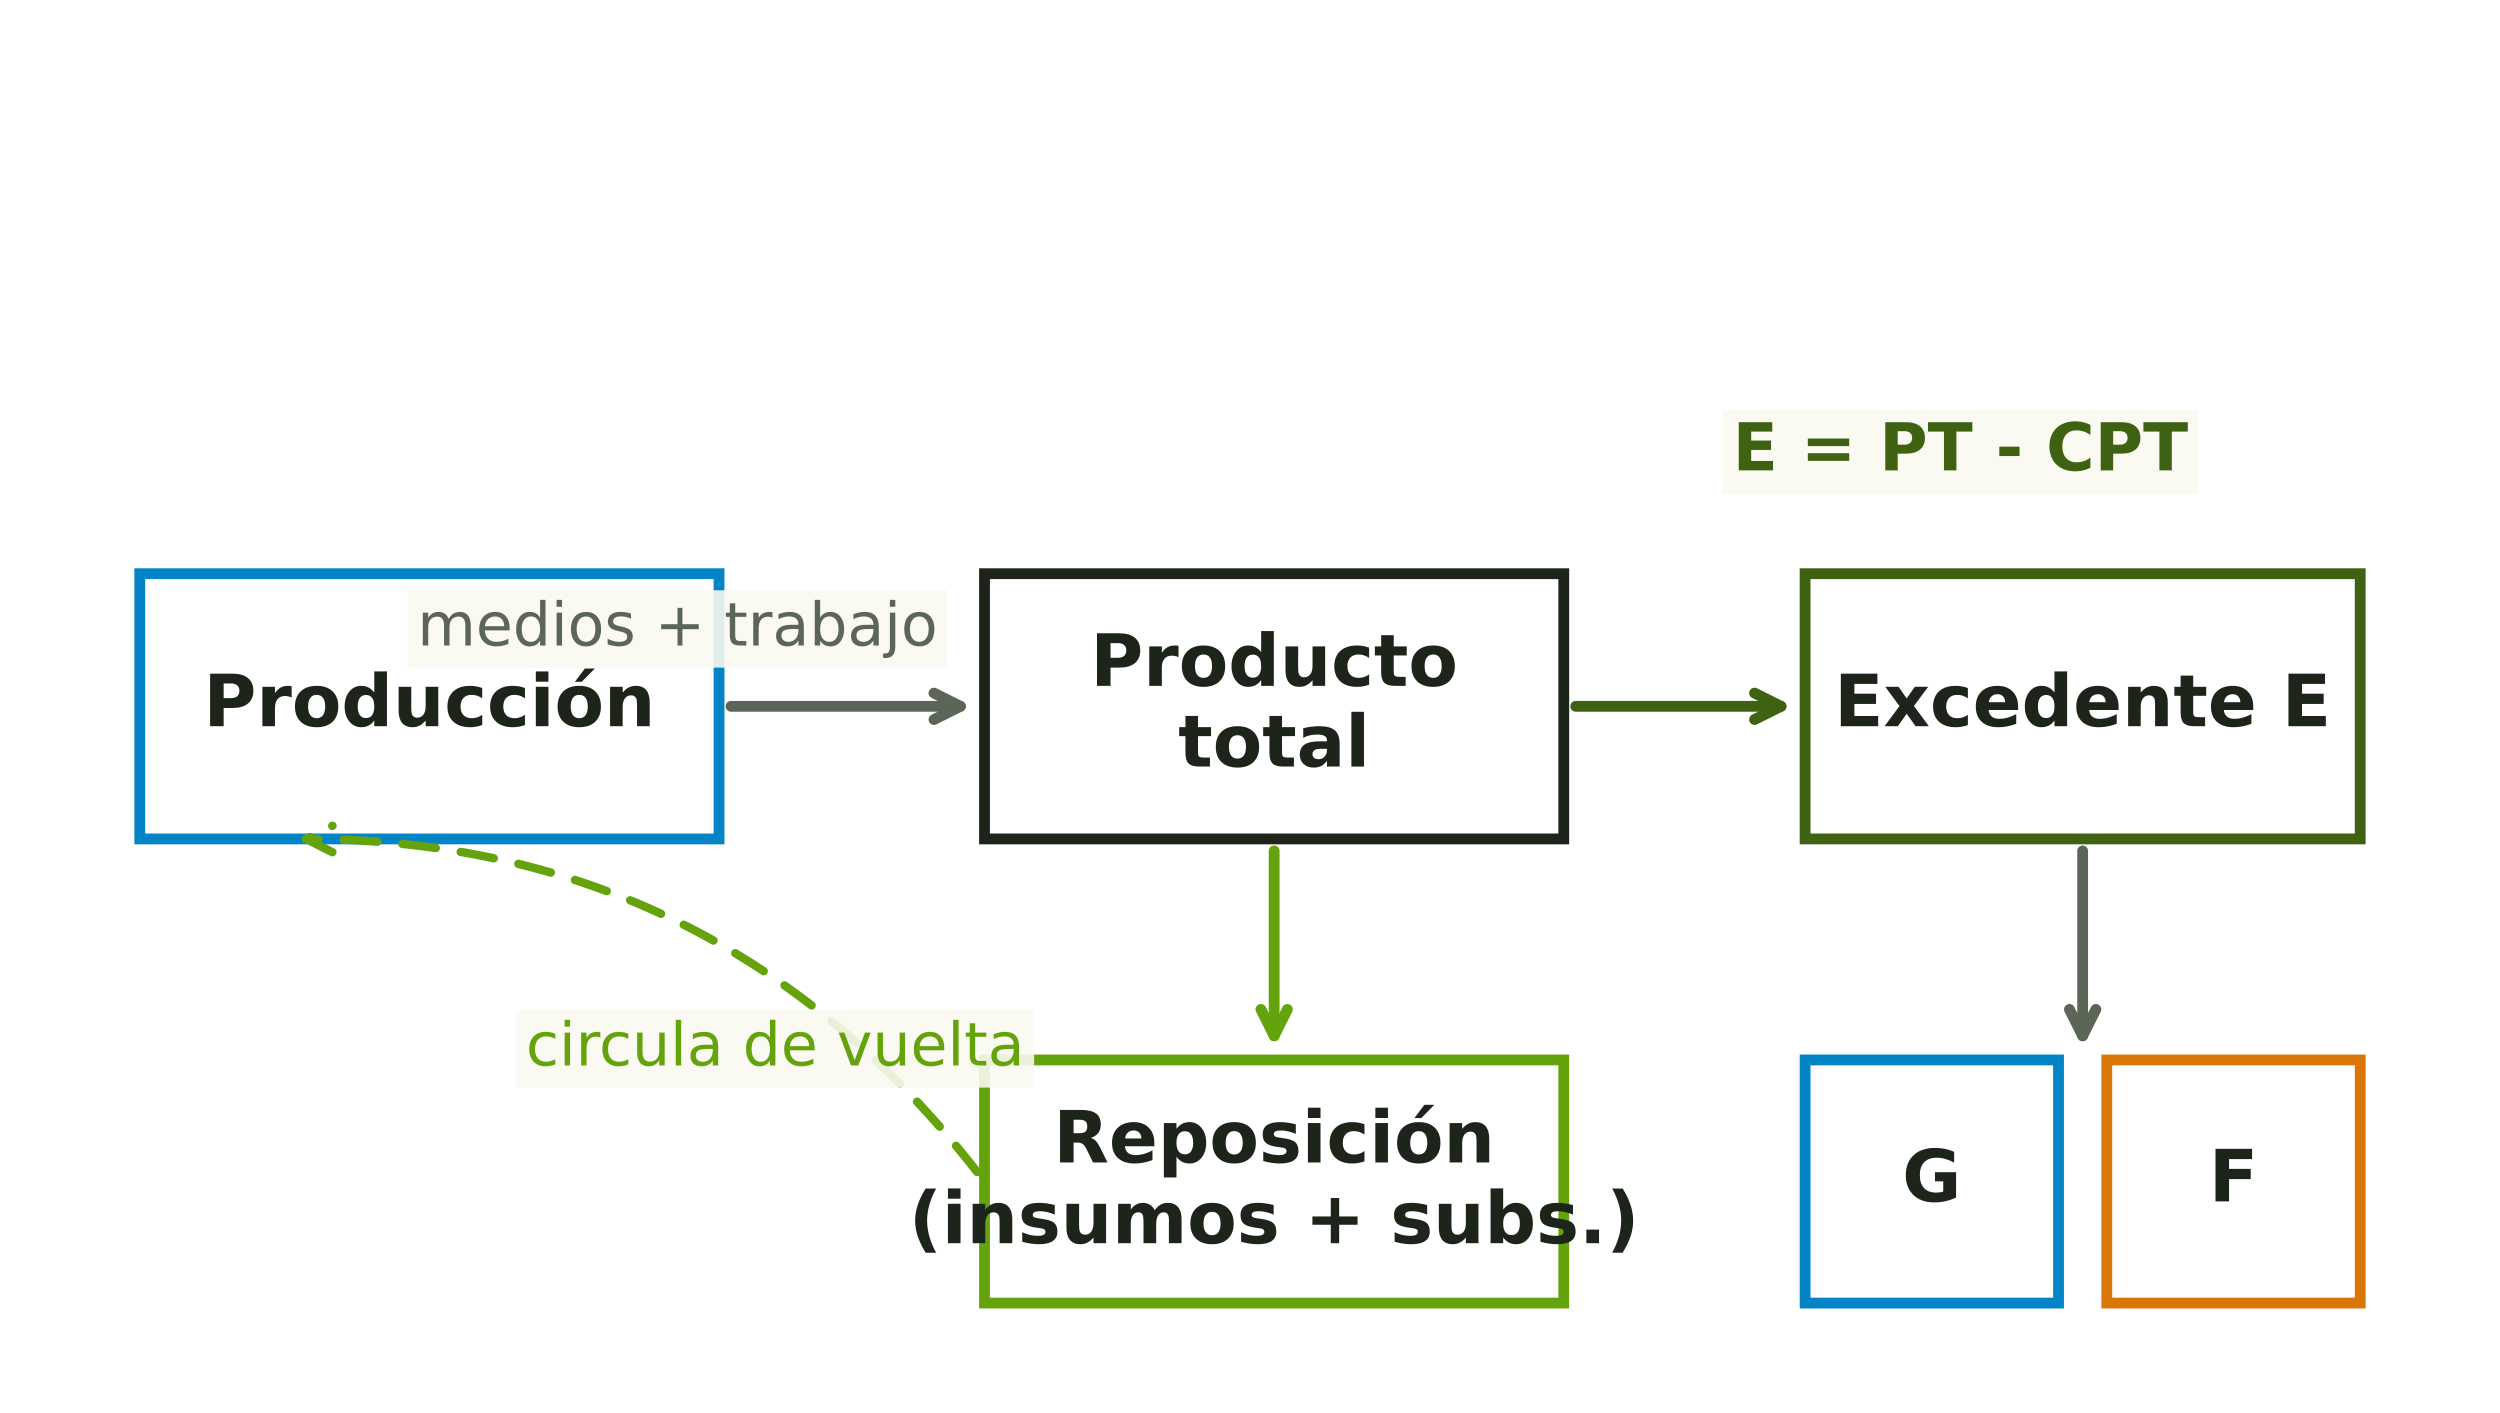
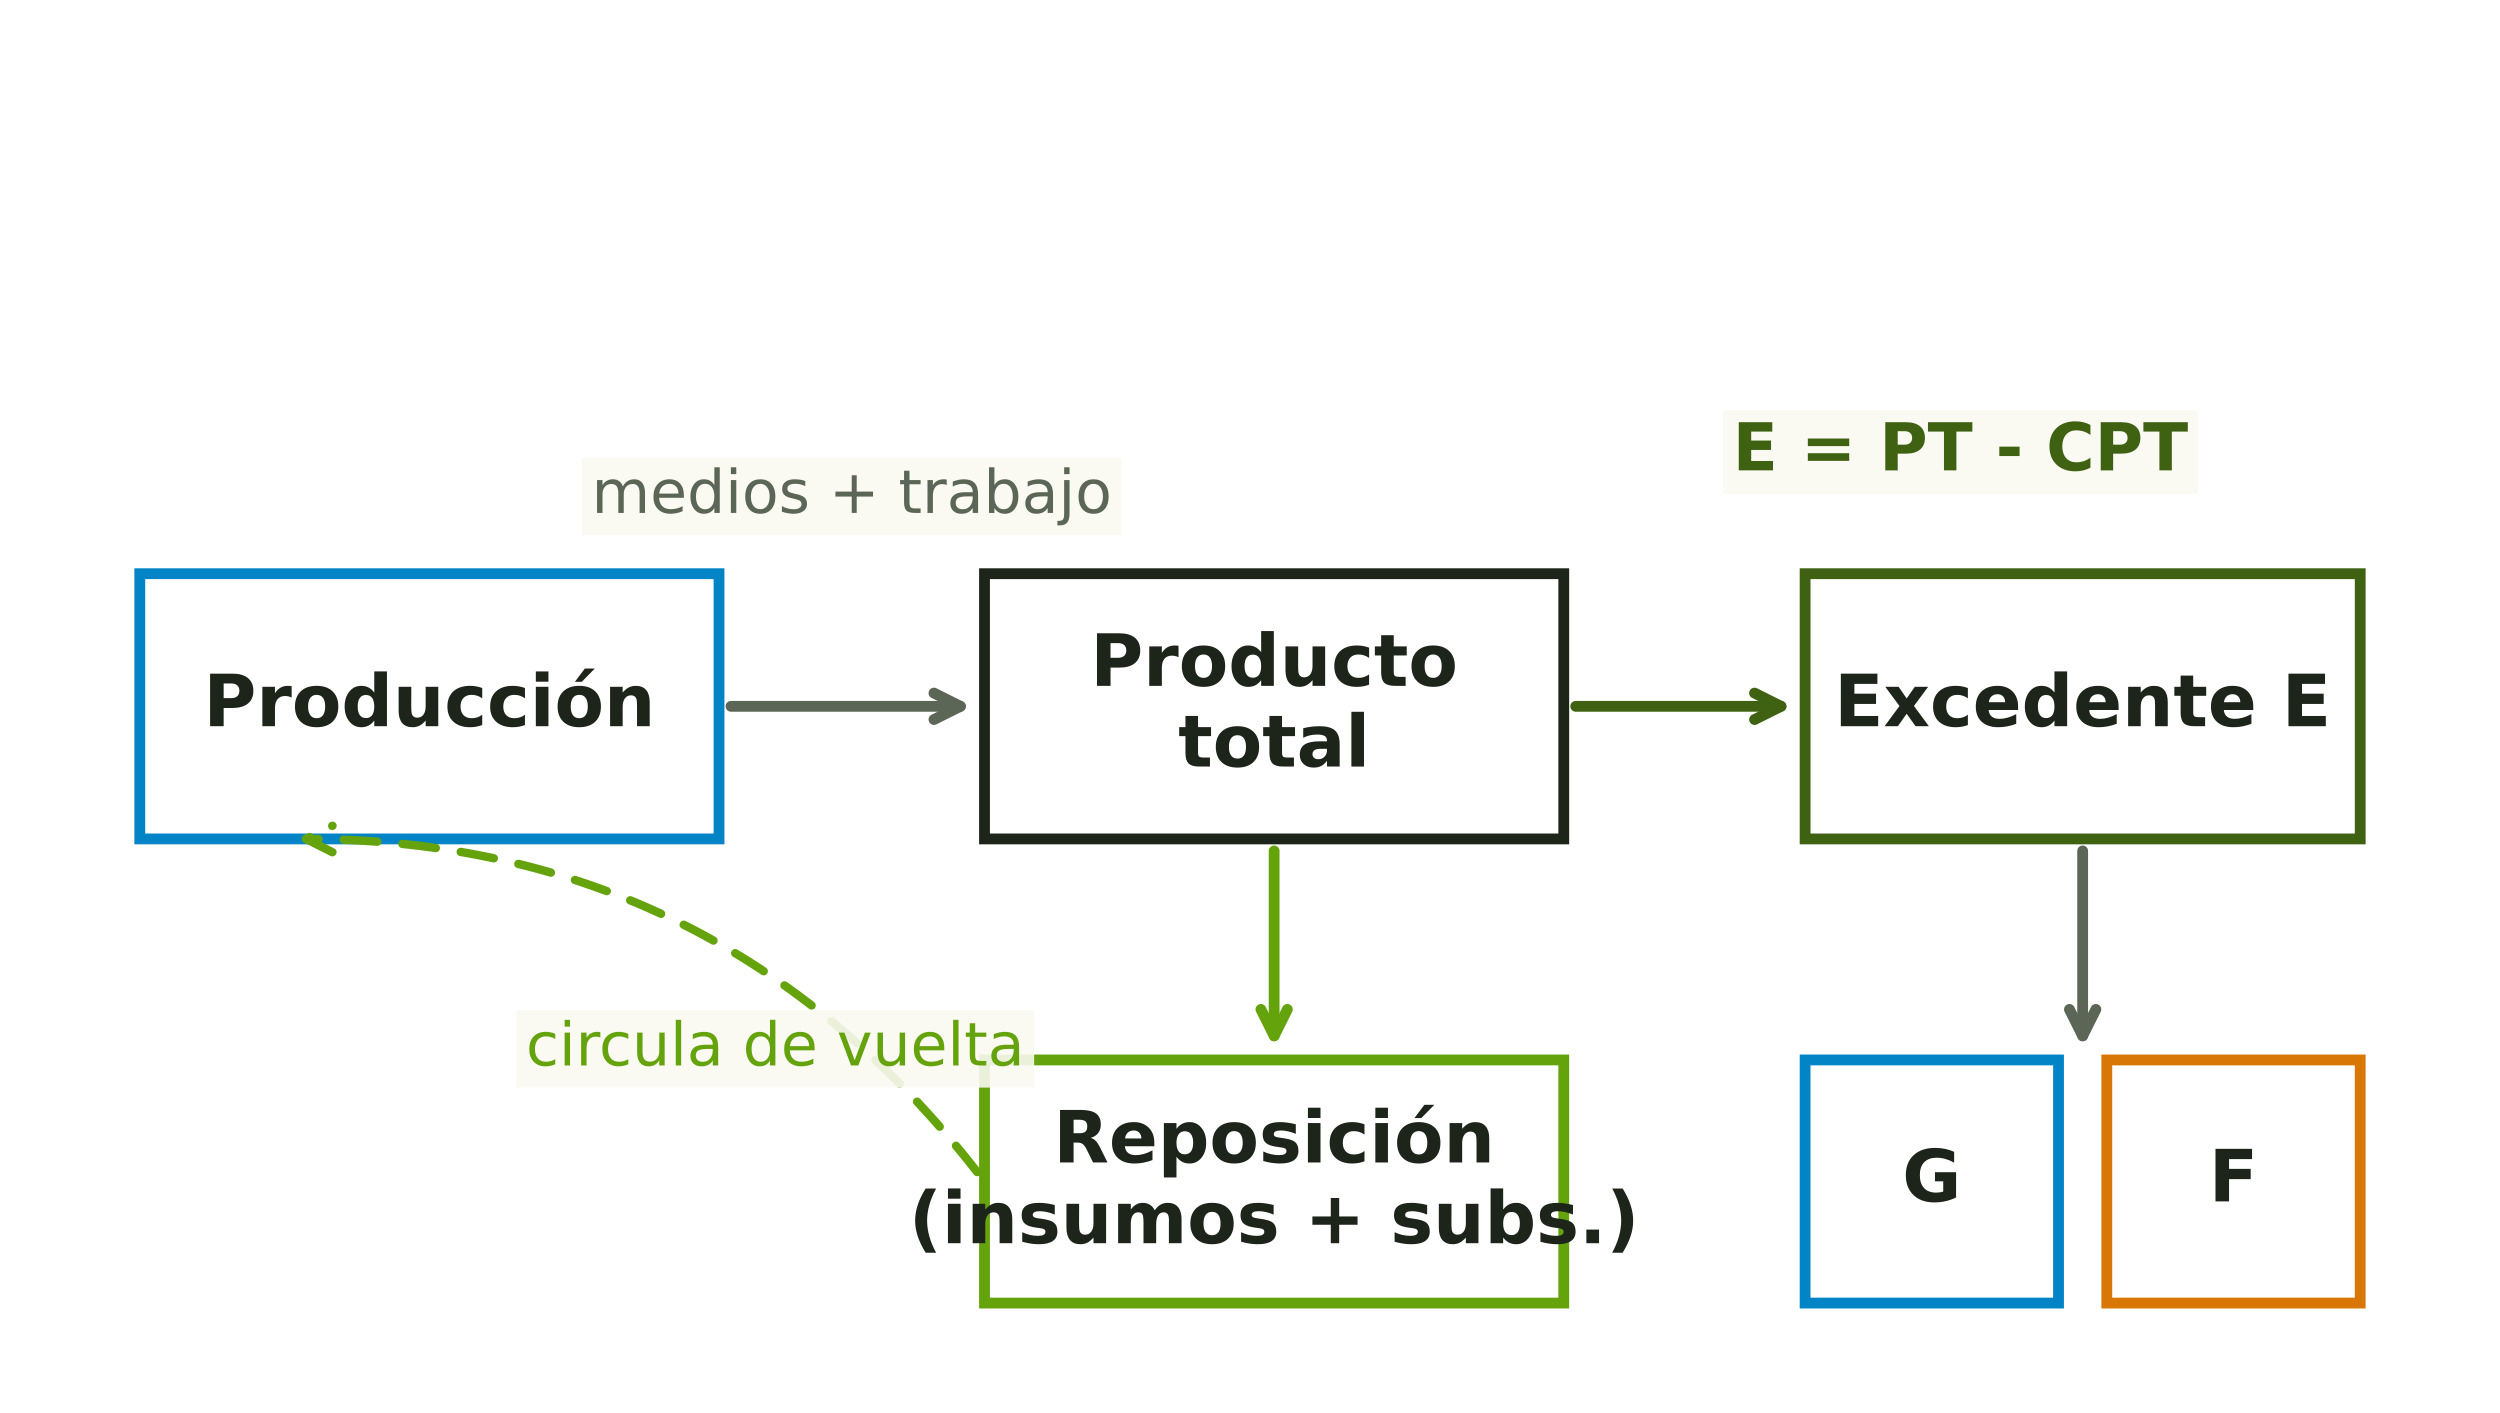
<svg xmlns="http://www.w3.org/2000/svg" xmlns:xlink="http://www.w3.org/1999/xlink" width="416.16pt" height="235.152pt" viewBox="0 0 416.16 235.152" version="1.1">
  <defs>
    <style type="text/css">*{stroke-linejoin: round; stroke-linecap: butt}</style>
  </defs>
  <g id="figure_1">
    <g id="patch_1">
      <path d="M 0 235.152  L 416.16 235.152  L 416.16 -0  L 0 -0  L 0 235.152  z " style="fill: none; opacity: 0" />
    </g>
    <g id="axes_1">
      <g id="patch_2">
        <path d="M 7.2 227.952  L 408.96 227.952  L 408.96 7.2  L 7.2 7.2  L 7.2 227.952  z " style="fill: none" />
      </g>
      <g id="patch_3">
        <path d="M 23.27 139.651  L 119.693 139.651  L 119.693 95.501  L 23.27 95.501  L 23.27 139.651  z " clip-path="url(#pfd6bc962e0)" style="fill: none; stroke: #0284c7; stroke-width: 1.8; stroke-linejoin: miter" />
      </g>
      <g id="patch_4">
        <path d="M 163.886 139.651  L 260.309 139.651  L 260.309 95.501  L 163.886 95.501  L 163.886 139.651  z " clip-path="url(#pfd6bc962e0)" style="fill: none; stroke: #1d241a; stroke-width: 1.8; stroke-linejoin: miter" />
      </g>
      <g id="patch_5">
        <path d="M 163.886 216.914  L 260.309 216.914  L 260.309 176.443  L 163.886 176.443  L 163.886 216.914  z " clip-path="url(#pfd6bc962e0)" style="fill: none; stroke: #65a30d; stroke-width: 1.8; stroke-linejoin: miter" />
      </g>
      <g id="patch_6">
        <path d="M 300.485 139.651  L 392.89 139.651  L 392.89 95.501  L 300.485 95.501  L 300.485 139.651  z " clip-path="url(#pfd6bc962e0)" style="fill: none; stroke: #3f6212; stroke-width: 1.8; stroke-linejoin: miter" />
      </g>
      <g id="patch_7">
        <path d="M 300.485 216.914  L 342.67 216.914  L 342.67 176.443  L 300.485 176.443  L 300.485 216.914  z " clip-path="url(#pfd6bc962e0)" style="fill: none; stroke: #0284c7; stroke-width: 1.8; stroke-linejoin: miter" />
      </g>
      <g id="patch_8">
        <path d="M 350.705 216.914  L 392.89 216.914  L 392.89 176.443  L 350.705 176.443  L 350.705 216.914  z " clip-path="url(#pfd6bc962e0)" style="fill: none; stroke: #d97706; stroke-width: 1.8; stroke-linejoin: miter" />
      </g>
      <g id="matplotlib.axis_1" />
      <g id="matplotlib.axis_2" />
      <g id="text_1">
        <g style="fill: #1d241a" transform="translate(33.87285 120.8872) scale(0.12 -0.12)">
          <defs>
            <path id="DejaVuSans-Bold-50" d="M 588 4666  L 2584 4666  Q 3475 4666 3951 4270  Q 4428 3875 4428 3144  Q 4428 2409 3951 2014  Q 3475 1619 2584 1619  L 1791 1619  L 1791 0  L 588 0  L 588 4666  z M 1791 3794  L 1791 2491  L 2456 2491  Q 2806 2491 2997 2661  Q 3188 2831 3188 3144  Q 3188 3456 2997 3625  Q 2806 3794 2456 3794  L 1791 3794  z " transform="scale(0.015625)" />
            <path id="DejaVuSans-Bold-72" d="M 3138 2547  Q 2991 2616 2845 2648  Q 2700 2681 2553 2681  Q 2122 2681 1889 2404  Q 1656 2128 1656 1613  L 1656 0  L 538 0  L 538 3500  L 1656 3500  L 1656 2925  Q 1872 3269 2151 3426  Q 2431 3584 2822 3584  Q 2878 3584 2943 3579  Q 3009 3575 3134 3559  L 3138 2547  z " transform="scale(0.015625)" />
            <path id="DejaVuSans-Bold-6f" d="M 2203 2784  Q 1831 2784 1636 2517  Q 1441 2250 1441 1747  Q 1441 1244 1636 976  Q 1831 709 2203 709  Q 2569 709 2762 976  Q 2956 1244 2956 1747  Q 2956 2250 2762 2517  Q 2569 2784 2203 2784  z M 2203 3584  Q 3106 3584 3614 3096  Q 4122 2609 4122 1747  Q 4122 884 3614 396  Q 3106 -91 2203 -91  Q 1297 -91 786 396  Q 275 884 275 1747  Q 275 2609 786 3096  Q 1297 3584 2203 3584  z " transform="scale(0.015625)" />
            <path id="DejaVuSans-Bold-64" d="M 2919 2988  L 2919 4863  L 4044 4863  L 4044 0  L 2919 0  L 2919 506  Q 2688 197 2409 53  Q 2131 -91 1766 -91  Q 1119 -91 703 423  Q 288 938 288 1747  Q 288 2556 703 3070  Q 1119 3584 1766 3584  Q 2128 3584 2408 3439  Q 2688 3294 2919 2988  z M 2181 722  Q 2541 722 2730 984  Q 2919 1247 2919 1747  Q 2919 2247 2730 2509  Q 2541 2772 2181 2772  Q 1825 2772 1636 2509  Q 1447 2247 1447 1747  Q 1447 1247 1636 984  Q 1825 722 2181 722  z " transform="scale(0.015625)" />
            <path id="DejaVuSans-Bold-75" d="M 500 1363  L 500 3500  L 1625 3500  L 1625 3150  Q 1625 2866 1622 2436  Q 1619 2006 1619 1863  Q 1619 1441 1641 1255  Q 1663 1069 1716 984  Q 1784 875 1895 815  Q 2006 756 2150 756  Q 2500 756 2700 1025  Q 2900 1294 2900 1772  L 2900 3500  L 4019 3500  L 4019 0  L 2900 0  L 2900 506  Q 2647 200 2364 54  Q 2081 -91 1741 -91  Q 1134 -91 817 281  Q 500 653 500 1363  z " transform="scale(0.015625)" />
            <path id="DejaVuSans-Bold-63" d="M 3366 3391  L 3366 2478  Q 3138 2634 2908 2709  Q 2678 2784 2431 2784  Q 1963 2784 1702 2511  Q 1441 2238 1441 1747  Q 1441 1256 1702 982  Q 1963 709 2431 709  Q 2694 709 2930 787  Q 3166 866 3366 1019  L 3366 103  Q 3103 6 2833 -42  Q 2563 -91 2291 -91  Q 1344 -91 809 395  Q 275 881 275 1747  Q 275 2613 809 3098  Q 1344 3584 2291 3584  Q 2566 3584 2833 3536  Q 3100 3488 3366 3391  z " transform="scale(0.015625)" />
            <path id="DejaVuSans-Bold-69" d="M 538 3500  L 1656 3500  L 1656 0  L 538 0  L 538 3500  z M 538 4863  L 1656 4863  L 1656 3950  L 538 3950  L 538 4863  z " transform="scale(0.015625)" />
            <path id="DejaVuSans-Bold-f3" d="M 2203 2784  Q 1831 2784 1636 2517  Q 1441 2250 1441 1747  Q 1441 1244 1636 976  Q 1831 709 2203 709  Q 2569 709 2762 976  Q 2956 1244 2956 1747  Q 2956 2250 2762 2517  Q 2569 2784 2203 2784  z M 2203 3584  Q 3106 3584 3614 3096  Q 4122 2609 4122 1747  Q 4122 884 3614 396  Q 3106 -91 2203 -91  Q 1297 -91 786 396  Q 275 884 275 1747  Q 275 2609 786 3096  Q 1297 3584 2203 3584  z M 2694 5119  L 3578 5119  L 2425 3944  L 1813 3944  L 2694 5119  z " transform="scale(0.015625)" />
            <path id="DejaVuSans-Bold-6e" d="M 4056 2131  L 4056 0  L 2931 0  L 2931 347  L 2931 1631  Q 2931 2084 2911 2256  Q 2891 2428 2841 2509  Q 2775 2619 2662 2680  Q 2550 2741 2406 2741  Q 2056 2741 1856 2470  Q 1656 2200 1656 1722  L 1656 0  L 538 0  L 538 3500  L 1656 3500  L 1656 2988  Q 1909 3294 2193 3439  Q 2478 3584 2822 3584  Q 3428 3584 3742 3212  Q 4056 2841 4056 2131  z " transform="scale(0.015625)" />
          </defs>
          <use xlink:href="#DejaVuSans-Bold-50" />
          <use xlink:href="#DejaVuSans-Bold-72" x="73.291" />
          <use xlink:href="#DejaVuSans-Bold-6f" x="122.607" />
          <use xlink:href="#DejaVuSans-Bold-64" x="191.309" />
          <use xlink:href="#DejaVuSans-Bold-75" x="262.891" />
          <use xlink:href="#DejaVuSans-Bold-63" x="334.082" />
          <use xlink:href="#DejaVuSans-Bold-63" x="393.359" />
          <use xlink:href="#DejaVuSans-Bold-69" x="452.637" />
          <use xlink:href="#DejaVuSans-Bold-f3" x="486.914" />
          <use xlink:href="#DejaVuSans-Bold-6e" x="555.615" />
        </g>
      </g>
      <g id="text_2">
        <g style="fill: #1d241a" transform="translate(181.506 114.1686) scale(0.12 -0.12)">
          <defs>
            <path id="DejaVuSans-Bold-74" d="M 1759 4494  L 1759 3500  L 2913 3500  L 2913 2700  L 1759 2700  L 1759 1216  Q 1759 972 1856 886  Q 1953 800 2241 800  L 2816 800  L 2816 0  L 1856 0  Q 1194 0 917 276  Q 641 553 641 1216  L 641 2700  L 84 2700  L 84 3500  L 641 3500  L 641 4494  L 1759 4494  z " transform="scale(0.015625)" />
          </defs>
          <use xlink:href="#DejaVuSans-Bold-50" />
          <use xlink:href="#DejaVuSans-Bold-72" x="73.291" />
          <use xlink:href="#DejaVuSans-Bold-6f" x="122.607" />
          <use xlink:href="#DejaVuSans-Bold-64" x="191.309" />
          <use xlink:href="#DejaVuSans-Bold-75" x="262.891" />
          <use xlink:href="#DejaVuSans-Bold-63" x="334.082" />
          <use xlink:href="#DejaVuSans-Bold-74" x="393.359" />
          <use xlink:href="#DejaVuSans-Bold-6f" x="441.162" />
        </g>
        <g style="fill: #1d241a" transform="translate(196.1338 127.6059) scale(0.12 -0.12)">
          <defs>
            <path id="DejaVuSans-Bold-61" d="M 2106 1575  Q 1756 1575 1579 1456  Q 1403 1338 1403 1106  Q 1403 894 1545 773  Q 1688 653 1941 653  Q 2256 653 2472 879  Q 2688 1106 2688 1447  L 2688 1575  L 2106 1575  z M 3816 1997  L 3816 0  L 2688 0  L 2688 519  Q 2463 200 2181 54  Q 1900 -91 1497 -91  Q 953 -91 614 226  Q 275 544 275 1050  Q 275 1666 698 1953  Q 1122 2241 2028 2241  L 2688 2241  L 2688 2328  Q 2688 2594 2478 2717  Q 2269 2841 1825 2841  Q 1466 2841 1156 2769  Q 847 2697 581 2553  L 581 3406  Q 941 3494 1303 3539  Q 1666 3584 2028 3584  Q 2975 3584 3395 3211  Q 3816 2838 3816 1997  z " transform="scale(0.015625)" />
            <path id="DejaVuSans-Bold-6c" d="M 538 4863  L 1656 4863  L 1656 0  L 538 0  L 538 4863  z " transform="scale(0.015625)" />
          </defs>
          <use xlink:href="#DejaVuSans-Bold-74" />
          <use xlink:href="#DejaVuSans-Bold-6f" x="47.803" />
          <use xlink:href="#DejaVuSans-Bold-74" x="116.504" />
          <use xlink:href="#DejaVuSans-Bold-61" x="164.307" />
          <use xlink:href="#DejaVuSans-Bold-6c" x="231.787" />
        </g>
      </g>
      <g id="text_3">
        <g style="fill: #1d241a" transform="translate(175.356 193.5114) scale(0.12 -0.12)">
          <defs>
            <path id="DejaVuSans-Bold-52" d="M 2297 2597  Q 2675 2597 2839 2737  Q 3003 2878 3003 3200  Q 3003 3519 2839 3656  Q 2675 3794 2297 3794  L 1791 3794  L 1791 2597  L 2297 2597  z M 1791 1766  L 1791 0  L 588 0  L 588 4666  L 2425 4666  Q 3347 4666 3776 4356  Q 4206 4047 4206 3378  Q 4206 2916 3982 2619  Q 3759 2322 3309 2181  Q 3556 2125 3751 1926  Q 3947 1728 4147 1325  L 4800 0  L 3519 0  L 2950 1159  Q 2778 1509 2601 1637  Q 2425 1766 2131 1766  L 1791 1766  z " transform="scale(0.015625)" />
            <path id="DejaVuSans-Bold-65" d="M 4031 1759  L 4031 1441  L 1416 1441  Q 1456 1047 1700 850  Q 1944 653 2381 653  Q 2734 653 3104 758  Q 3475 863 3866 1075  L 3866 213  Q 3469 63 3072 -14  Q 2675 -91 2278 -91  Q 1328 -91 801 392  Q 275 875 275 1747  Q 275 2603 792 3093  Q 1309 3584 2216 3584  Q 3041 3584 3536 3087  Q 4031 2591 4031 1759  z M 2881 2131  Q 2881 2450 2695 2645  Q 2509 2841 2209 2841  Q 1884 2841 1681 2658  Q 1478 2475 1428 2131  L 2881 2131  z " transform="scale(0.015625)" />
            <path id="DejaVuSans-Bold-70" d="M 1656 506  L 1656 -1331  L 538 -1331  L 538 3500  L 1656 3500  L 1656 2988  Q 1888 3294 2169 3439  Q 2450 3584 2816 3584  Q 3463 3584 3878 3070  Q 4294 2556 4294 1747  Q 4294 938 3878 423  Q 3463 -91 2816 -91  Q 2450 -91 2169 54  Q 1888 200 1656 506  z M 2400 2772  Q 2041 2772 1848 2508  Q 1656 2244 1656 1747  Q 1656 1250 1848 986  Q 2041 722 2400 722  Q 2759 722 2948 984  Q 3138 1247 3138 1747  Q 3138 2247 2948 2509  Q 2759 2772 2400 2772  z " transform="scale(0.015625)" />
            <path id="DejaVuSans-Bold-73" d="M 3272 3391  L 3272 2541  Q 2913 2691 2578 2766  Q 2244 2841 1947 2841  Q 1628 2841 1473 2761  Q 1319 2681 1319 2516  Q 1319 2381 1436 2309  Q 1553 2238 1856 2203  L 2053 2175  Q 2913 2066 3209 1816  Q 3506 1566 3506 1031  Q 3506 472 3093 190  Q 2681 -91 1863 -91  Q 1516 -91 1145 -36  Q 775 19 384 128  L 384 978  Q 719 816 1070 734  Q 1422 653 1784 653  Q 2113 653 2278 743  Q 2444 834 2444 1013  Q 2444 1163 2330 1236  Q 2216 1309 1875 1350  L 1678 1375  Q 931 1469 631 1722  Q 331 1975 331 2491  Q 331 3047 712 3315  Q 1094 3584 1881 3584  Q 2191 3584 2531 3537  Q 2872 3491 3272 3391  z " transform="scale(0.015625)" />
          </defs>
          <use xlink:href="#DejaVuSans-Bold-52" />
          <use xlink:href="#DejaVuSans-Bold-65" x="77.002" />
          <use xlink:href="#DejaVuSans-Bold-70" x="144.824" />
          <use xlink:href="#DejaVuSans-Bold-6f" x="216.406" />
          <use xlink:href="#DejaVuSans-Bold-73" x="285.107" />
          <use xlink:href="#DejaVuSans-Bold-69" x="344.629" />
          <use xlink:href="#DejaVuSans-Bold-63" x="378.906" />
          <use xlink:href="#DejaVuSans-Bold-69" x="438.184" />
          <use xlink:href="#DejaVuSans-Bold-f3" x="472.461" />
          <use xlink:href="#DejaVuSans-Bold-6e" x="541.162" />
        </g>
        <g style="fill: #1d241a" transform="translate(151.3054 206.9487) scale(0.12 -0.12)">
          <defs>
            <path id="DejaVuSans-Bold-28" d="M 2413 -844  L 1484 -844  Q 1006 -72 778 623  Q 550 1319 550 2003  Q 550 2688 779 3389  Q 1009 4091 1484 4856  L 2413 4856  Q 2013 4116 1813 3408  Q 1613 2700 1613 2009  Q 1613 1319 1811 609  Q 2009 -100 2413 -844  z " transform="scale(0.015625)" />
            <path id="DejaVuSans-Bold-6d" d="M 3781 2919  Q 3994 3244 4286 3414  Q 4578 3584 4928 3584  Q 5531 3584 5847 3212  Q 6163 2841 6163 2131  L 6163 0  L 5038 0  L 5038 1825  Q 5041 1866 5042 1909  Q 5044 1953 5044 2034  Q 5044 2406 4934 2573  Q 4825 2741 4581 2741  Q 4263 2741 4089 2478  Q 3916 2216 3909 1719  L 3909 0  L 2784 0  L 2784 1825  Q 2784 2406 2684 2573  Q 2584 2741 2328 2741  Q 2006 2741 1831 2477  Q 1656 2213 1656 1722  L 1656 0  L 531 0  L 531 3500  L 1656 3500  L 1656 2988  Q 1863 3284 2130 3434  Q 2397 3584 2719 3584  Q 3081 3584 3359 3409  Q 3638 3234 3781 2919  z " transform="scale(0.015625)" />
            <path id="DejaVuSans-Bold-20" transform="scale(0.015625)" />
            <path id="DejaVuSans-Bold-2b" d="M 3053 4013  L 3053 2375  L 4684 2375  L 4684 1638  L 3053 1638  L 3053 0  L 2309 0  L 2309 1638  L 678 1638  L 678 2375  L 2309 2375  L 2309 4013  L 3053 4013  z " transform="scale(0.015625)" />
            <path id="DejaVuSans-Bold-62" d="M 2400 722  Q 2759 722 2948 984  Q 3138 1247 3138 1747  Q 3138 2247 2948 2509  Q 2759 2772 2400 2772  Q 2041 2772 1848 2508  Q 1656 2244 1656 1747  Q 1656 1250 1848 986  Q 2041 722 2400 722  z M 1656 2988  Q 1888 3294 2169 3439  Q 2450 3584 2816 3584  Q 3463 3584 3878 3070  Q 4294 2556 4294 1747  Q 4294 938 3878 423  Q 3463 -91 2816 -91  Q 2450 -91 2169 54  Q 1888 200 1656 506  L 1656 0  L 538 0  L 538 4863  L 1656 4863  L 1656 2988  z " transform="scale(0.015625)" />
            <path id="DejaVuSans-Bold-2e" d="M 653 1209  L 1778 1209  L 1778 0  L 653 0  L 653 1209  z " transform="scale(0.015625)" />
            <path id="DejaVuSans-Bold-29" d="M 513 -844  Q 913 -100 1113 609  Q 1313 1319 1313 2009  Q 1313 2700 1113 3408  Q 913 4116 513 4856  L 1441 4856  Q 1916 4091 2145 3389  Q 2375 2688 2375 2003  Q 2375 1319 2147 623  Q 1919 -72 1441 -844  L 513 -844  z " transform="scale(0.015625)" />
          </defs>
          <use xlink:href="#DejaVuSans-Bold-28" />
          <use xlink:href="#DejaVuSans-Bold-69" x="45.703" />
          <use xlink:href="#DejaVuSans-Bold-6e" x="79.98" />
          <use xlink:href="#DejaVuSans-Bold-73" x="151.172" />
          <use xlink:href="#DejaVuSans-Bold-75" x="210.693" />
          <use xlink:href="#DejaVuSans-Bold-6d" x="281.885" />
          <use xlink:href="#DejaVuSans-Bold-6f" x="386.084" />
          <use xlink:href="#DejaVuSans-Bold-73" x="454.785" />
          <use xlink:href="#DejaVuSans-Bold-20" x="514.307" />
          <use xlink:href="#DejaVuSans-Bold-2b" x="549.121" />
          <use xlink:href="#DejaVuSans-Bold-20" x="632.91" />
          <use xlink:href="#DejaVuSans-Bold-73" x="667.725" />
          <use xlink:href="#DejaVuSans-Bold-75" x="727.246" />
          <use xlink:href="#DejaVuSans-Bold-62" x="798.438" />
          <use xlink:href="#DejaVuSans-Bold-73" x="870.02" />
          <use xlink:href="#DejaVuSans-Bold-2e" x="929.541" />
          <use xlink:href="#DejaVuSans-Bold-29" x="967.529" />
        </g>
      </g>
      <g id="text_4">
        <g style="fill: #1d241a" transform="translate(305.3313 120.8872) scale(0.12 -0.12)">
          <defs>
            <path id="DejaVuSans-Bold-45" d="M 588 4666  L 3834 4666  L 3834 3756  L 1791 3756  L 1791 2888  L 3713 2888  L 3713 1978  L 1791 1978  L 1791 909  L 3903 909  L 3903 0  L 588 0  L 588 4666  z " transform="scale(0.015625)" />
            <path id="DejaVuSans-Bold-78" d="M 1422 1791  L 159 3500  L 1344 3500  L 2059 2463  L 2784 3500  L 3969 3500  L 2706 1797  L 4031 0  L 2847 0  L 2059 1106  L 1281 0  L 97 0  L 1422 1791  z " transform="scale(0.015625)" />
          </defs>
          <use xlink:href="#DejaVuSans-Bold-45" />
          <use xlink:href="#DejaVuSans-Bold-78" x="68.311" />
          <use xlink:href="#DejaVuSans-Bold-63" x="132.812" />
          <use xlink:href="#DejaVuSans-Bold-65" x="192.09" />
          <use xlink:href="#DejaVuSans-Bold-64" x="259.912" />
          <use xlink:href="#DejaVuSans-Bold-65" x="331.494" />
          <use xlink:href="#DejaVuSans-Bold-6e" x="399.316" />
          <use xlink:href="#DejaVuSans-Bold-74" x="470.508" />
          <use xlink:href="#DejaVuSans-Bold-65" x="518.311" />
          <use xlink:href="#DejaVuSans-Bold-20" x="586.133" />
          <use xlink:href="#DejaVuSans-Bold-45" x="620.947" />
        </g>
      </g>
      <g id="text_5">
        <g style="fill: #1d241a" transform="translate(316.6525 199.99) scale(0.12 -0.12)">
          <defs>
            <path id="DejaVuSans-Bold-47" d="M 4781 347  Q 4331 128 3847 18  Q 3363 -91 2847 -91  Q 1681 -91 1000 561  Q 319 1213 319 2328  Q 319 3456 1012 4103  Q 1706 4750 2913 4750  Q 3378 4750 3804 4662  Q 4231 4575 4609 4403  L 4609 3438  Q 4219 3659 3833 3768  Q 3447 3878 3059 3878  Q 2341 3878 1952 3476  Q 1563 3075 1563 2328  Q 1563 1588 1938 1184  Q 2313 781 3003 781  Q 3191 781 3352 804  Q 3513 828 3641 878  L 3641 1784  L 2906 1784  L 2906 2591  L 4781 2591  L 4781 347  z " transform="scale(0.015625)" />
          </defs>
          <use xlink:href="#DejaVuSans-Bold-47" />
        </g>
      </g>
      <g id="text_6">
        <g style="fill: #1d241a" transform="translate(367.6984 199.99) scale(0.12 -0.12)">
          <defs>
            <path id="DejaVuSans-Bold-46" d="M 588 4666  L 3834 4666  L 3834 3756  L 1791 3756  L 1791 2888  L 3713 2888  L 3713 1978  L 1791 1978  L 1791 0  L 588 0  L 588 4666  z " transform="scale(0.015625)" />
          </defs>
          <use xlink:href="#DejaVuSans-Bold-46" />
        </g>
      </g>
      <g id="patch_9">
        <path d="M 121.692 117.576  Q 141.788 117.576 159.873 117.576  " style="fill: none; stroke: #5c6656; stroke-width: 1.8; stroke-linecap: round" />
        <path d="M 155.473 115.376  L 159.873 117.576  L 155.473 119.776  " style="fill: none; stroke: #5c6656; stroke-width: 1.8; stroke-linecap: round" />
      </g>
      <g id="patch_10">
        <path d="M 262.305 117.576  Q 280.395 117.576 296.473 117.576  " style="fill: none; stroke: #3f6212; stroke-width: 1.8; stroke-linecap: round" />
        <path d="M 292.073 115.376  L 296.473 117.576  L 292.073 119.776  " style="fill: none; stroke: #3f6212; stroke-width: 1.8; stroke-linecap: round" />
      </g>
      <g id="patch_11">
        <path d="M 212.098 141.65  Q 212.098 158.046 212.098 172.43  " style="fill: none; stroke: #65a30d; stroke-width: 1.8; stroke-linecap: round" />
        <path d="M 214.298 168.03  L 212.098 172.43  L 209.898 168.03  " style="fill: none; stroke: #65a30d; stroke-width: 1.8; stroke-linecap: round" />
      </g>
      <g id="patch_12">
        <path d="M 162.664 195.096  Q 119.499 139.831 50.939 139.65  " style="fill: none; stroke-dasharray: 5.6,4.2; stroke-dashoffset: 0; stroke: #65a30d; stroke-width: 1.4; stroke-linecap: round" />
        <path d="M 55.333 141.861  L 50.939 139.65  L 55.345 137.461  " style="fill: none; stroke-dasharray: 5.6,4.2; stroke-dashoffset: 0; stroke: #65a30d; stroke-width: 1.4; stroke-linecap: round" />
      </g>
      <g id="patch_13">
        <path d="M 346.687 141.65  Q 346.687 158.046 346.687 172.43  " style="fill: none; stroke: #5c6656; stroke-width: 1.8; stroke-linecap: round" />
        <path d="M 348.887 168.03  L 346.687 172.43  L 344.487 168.03  " style="fill: none; stroke: #5c6656; stroke-width: 1.8; stroke-linecap: round" />
      </g>
      <g id="text_7">
        <g id="patch_14">
-           <path d="M 67.873 111.138  L 157.69 111.138  L 157.69 98.26  L 67.873 98.26  z " style="fill: #faf8f1; opacity: 0.9" />
-         </g>
-         <g style="fill: #5c6656" transform="translate(69.4728 107.4582) scale(0.1 -0.1)">
+           <path d="M 96.881 89.063  L 186.698 89.063  L 186.698 76.185  L 96.881 76.185  z " style="fill: #faf8f1; opacity: 0.9" />
+         </g>
+         <g style="fill: #5c6656" transform="translate(98.48101 85.38298) scale(0.1 -0.1)">
          <defs>
            <path id="DejaVuSans-6d" d="M 3328 2828  Q 3544 3216 3844 3400  Q 4144 3584 4550 3584  Q 5097 3584 5394 3201  Q 5691 2819 5691 2113  L 5691 0  L 5113 0  L 5113 2094  Q 5113 2597 4934 2840  Q 4756 3084 4391 3084  Q 3944 3084 3684 2787  Q 3425 2491 3425 1978  L 3425 0  L 2847 0  L 2847 2094  Q 2847 2600 2669 2842  Q 2491 3084 2119 3084  Q 1678 3084 1418 2786  Q 1159 2488 1159 1978  L 1159 0  L 581 0  L 581 3500  L 1159 3500  L 1159 2956  Q 1356 3278 1631 3431  Q 1906 3584 2284 3584  Q 2666 3584 2933 3390  Q 3200 3197 3328 2828  z " transform="scale(0.015625)" />
            <path id="DejaVuSans-65" d="M 3597 1894  L 3597 1613  L 953 1613  Q 991 1019 1311 708  Q 1631 397 2203 397  Q 2534 397 2845 478  Q 3156 559 3463 722  L 3463 178  Q 3153 47 2828 -22  Q 2503 -91 2169 -91  Q 1331 -91 842 396  Q 353 884 353 1716  Q 353 2575 817 3079  Q 1281 3584 2069 3584  Q 2775 3584 3186 3129  Q 3597 2675 3597 1894  z M 3022 2063  Q 3016 2534 2758 2815  Q 2500 3097 2075 3097  Q 1594 3097 1305 2825  Q 1016 2553 972 2059  L 3022 2063  z " transform="scale(0.015625)" />
            <path id="DejaVuSans-64" d="M 2906 2969  L 2906 4863  L 3481 4863  L 3481 0  L 2906 0  L 2906 525  Q 2725 213 2448 61  Q 2172 -91 1784 -91  Q 1150 -91 751 415  Q 353 922 353 1747  Q 353 2572 751 3078  Q 1150 3584 1784 3584  Q 2172 3584 2448 3432  Q 2725 3281 2906 2969  z M 947 1747  Q 947 1113 1208 752  Q 1469 391 1925 391  Q 2381 391 2643 752  Q 2906 1113 2906 1747  Q 2906 2381 2643 2742  Q 2381 3103 1925 3103  Q 1469 3103 1208 2742  Q 947 2381 947 1747  z " transform="scale(0.015625)" />
            <path id="DejaVuSans-69" d="M 603 3500  L 1178 3500  L 1178 0  L 603 0  L 603 3500  z M 603 4863  L 1178 4863  L 1178 4134  L 603 4134  L 603 4863  z " transform="scale(0.015625)" />
            <path id="DejaVuSans-6f" d="M 1959 3097  Q 1497 3097 1228 2736  Q 959 2375 959 1747  Q 959 1119 1226 758  Q 1494 397 1959 397  Q 2419 397 2687 759  Q 2956 1122 2956 1747  Q 2956 2369 2687 2733  Q 2419 3097 1959 3097  z M 1959 3584  Q 2709 3584 3137 3096  Q 3566 2609 3566 1747  Q 3566 888 3137 398  Q 2709 -91 1959 -91  Q 1206 -91 779 398  Q 353 888 353 1747  Q 353 2609 779 3096  Q 1206 3584 1959 3584  z " transform="scale(0.015625)" />
            <path id="DejaVuSans-73" d="M 2834 3397  L 2834 2853  Q 2591 2978 2328 3040  Q 2066 3103 1784 3103  Q 1356 3103 1142 2972  Q 928 2841 928 2578  Q 928 2378 1081 2264  Q 1234 2150 1697 2047  L 1894 2003  Q 2506 1872 2764 1633  Q 3022 1394 3022 966  Q 3022 478 2636 193  Q 2250 -91 1575 -91  Q 1294 -91 989 -36  Q 684 19 347 128  L 347 722  Q 666 556 975 473  Q 1284 391 1588 391  Q 1994 391 2212 530  Q 2431 669 2431 922  Q 2431 1156 2273 1281  Q 2116 1406 1581 1522  L 1381 1569  Q 847 1681 609 1914  Q 372 2147 372 2553  Q 372 3047 722 3315  Q 1072 3584 1716 3584  Q 2034 3584 2315 3537  Q 2597 3491 2834 3397  z " transform="scale(0.015625)" />
            <path id="DejaVuSans-20" transform="scale(0.015625)" />
            <path id="DejaVuSans-2b" d="M 2944 4013  L 2944 2272  L 4684 2272  L 4684 1741  L 2944 1741  L 2944 0  L 2419 0  L 2419 1741  L 678 1741  L 678 2272  L 2419 2272  L 2419 4013  L 2944 4013  z " transform="scale(0.015625)" />
            <path id="DejaVuSans-74" d="M 1172 4494  L 1172 3500  L 2356 3500  L 2356 3053  L 1172 3053  L 1172 1153  Q 1172 725 1289 603  Q 1406 481 1766 481  L 2356 481  L 2356 0  L 1766 0  Q 1100 0 847 248  Q 594 497 594 1153  L 594 3053  L 172 3053  L 172 3500  L 594 3500  L 594 4494  L 1172 4494  z " transform="scale(0.015625)" />
            <path id="DejaVuSans-72" d="M 2631 2963  Q 2534 3019 2420 3045  Q 2306 3072 2169 3072  Q 1681 3072 1420 2755  Q 1159 2438 1159 1844  L 1159 0  L 581 0  L 581 3500  L 1159 3500  L 1159 2956  Q 1341 3275 1631 3429  Q 1922 3584 2338 3584  Q 2397 3584 2469 3576  Q 2541 3569 2628 3553  L 2631 2963  z " transform="scale(0.015625)" />
            <path id="DejaVuSans-61" d="M 2194 1759  Q 1497 1759 1228 1600  Q 959 1441 959 1056  Q 959 750 1161 570  Q 1363 391 1709 391  Q 2188 391 2477 730  Q 2766 1069 2766 1631  L 2766 1759  L 2194 1759  z M 3341 1997  L 3341 0  L 2766 0  L 2766 531  Q 2569 213 2275 61  Q 1981 -91 1556 -91  Q 1019 -91 701 211  Q 384 513 384 1019  Q 384 1609 779 1909  Q 1175 2209 1959 2209  L 2766 2209  L 2766 2266  Q 2766 2663 2505 2880  Q 2244 3097 1772 3097  Q 1472 3097 1187 3025  Q 903 2953 641 2809  L 641 3341  Q 956 3463 1253 3523  Q 1550 3584 1831 3584  Q 2591 3584 2966 3190  Q 3341 2797 3341 1997  z " transform="scale(0.015625)" />
            <path id="DejaVuSans-62" d="M 3116 1747  Q 3116 2381 2855 2742  Q 2594 3103 2138 3103  Q 1681 3103 1420 2742  Q 1159 2381 1159 1747  Q 1159 1113 1420 752  Q 1681 391 2138 391  Q 2594 391 2855 752  Q 3116 1113 3116 1747  z M 1159 2969  Q 1341 3281 1617 3432  Q 1894 3584 2278 3584  Q 2916 3584 3314 3078  Q 3713 2572 3713 1747  Q 3713 922 3314 415  Q 2916 -91 2278 -91  Q 1894 -91 1617 61  Q 1341 213 1159 525  L 1159 0  L 581 0  L 581 4863  L 1159 4863  L 1159 2969  z " transform="scale(0.015625)" />
            <path id="DejaVuSans-6a" d="M 603 3500  L 1178 3500  L 1178 -63  Q 1178 -731 923 -1031  Q 669 -1331 103 -1331  L -116 -1331  L -116 -844  L 38 -844  Q 366 -844 484 -692  Q 603 -541 603 -63  L 603 3500  z M 603 4863  L 1178 4863  L 1178 4134  L 603 4134  L 603 4863  z " transform="scale(0.015625)" />
          </defs>
          <use xlink:href="#DejaVuSans-6d" />
          <use xlink:href="#DejaVuSans-65" x="97.412" />
          <use xlink:href="#DejaVuSans-64" x="158.936" />
          <use xlink:href="#DejaVuSans-69" x="222.412" />
          <use xlink:href="#DejaVuSans-6f" x="250.195" />
          <use xlink:href="#DejaVuSans-73" x="311.377" />
          <use xlink:href="#DejaVuSans-20" x="363.477" />
          <use xlink:href="#DejaVuSans-2b" x="395.264" />
          <use xlink:href="#DejaVuSans-20" x="479.053" />
          <use xlink:href="#DejaVuSans-74" x="510.84" />
          <use xlink:href="#DejaVuSans-72" x="550.049" />
          <use xlink:href="#DejaVuSans-61" x="591.162" />
          <use xlink:href="#DejaVuSans-62" x="652.441" />
          <use xlink:href="#DejaVuSans-61" x="715.918" />
          <use xlink:href="#DejaVuSans-6a" x="777.197" />
          <use xlink:href="#DejaVuSans-6f" x="804.98" />
        </g>
      </g>
      <g id="text_8">
        <g id="patch_15">
          <path d="M 286.782 82.238  L 365.903 82.238  L 365.903 68.292  L 286.782 68.292  z " style="fill: #faf8f1; opacity: 0.9" />
        </g>
        <g style="fill: #3f6212" transform="translate(288.432 78.30051) scale(0.11 -0.11)">
          <defs>
            <path id="DejaVuSans-Bold-3d" d="M 678 3084  L 4684 3084  L 4684 2350  L 678 2350  L 678 3084  z M 678 1663  L 4684 1663  L 4684 922  L 678 922  L 678 1663  z " transform="scale(0.015625)" />
            <path id="DejaVuSans-Bold-54" d="M 31 4666  L 4331 4666  L 4331 3756  L 2784 3756  L 2784 0  L 1581 0  L 1581 3756  L 31 3756  L 31 4666  z " transform="scale(0.015625)" />
            <path id="DejaVuSans-Bold-2d" d="M 347 2297  L 2309 2297  L 2309 1388  L 347 1388  L 347 2297  z " transform="scale(0.015625)" />
            <path id="DejaVuSans-Bold-43" d="M 4288 256  Q 3956 84 3597 -3  Q 3238 -91 2847 -91  Q 1681 -91 1000 561  Q 319 1213 319 2328  Q 319 3447 1000 4098  Q 1681 4750 2847 4750  Q 3238 4750 3597 4662  Q 3956 4575 4288 4403  L 4288 3438  Q 3953 3666 3628 3772  Q 3303 3878 2944 3878  Q 2300 3878 1931 3465  Q 1563 3053 1563 2328  Q 1563 1606 1931 1193  Q 2300 781 2944 781  Q 3303 781 3628 887  Q 3953 994 4288 1222  L 4288 256  z " transform="scale(0.015625)" />
          </defs>
          <use xlink:href="#DejaVuSans-Bold-45" />
          <use xlink:href="#DejaVuSans-Bold-20" x="68.311" />
          <use xlink:href="#DejaVuSans-Bold-3d" x="103.125" />
          <use xlink:href="#DejaVuSans-Bold-20" x="186.914" />
          <use xlink:href="#DejaVuSans-Bold-50" x="221.729" />
          <use xlink:href="#DejaVuSans-Bold-54" x="295.02" />
          <use xlink:href="#DejaVuSans-Bold-20" x="363.232" />
          <use xlink:href="#DejaVuSans-Bold-2d" x="398.047" />
          <use xlink:href="#DejaVuSans-Bold-20" x="439.551" />
          <use xlink:href="#DejaVuSans-Bold-43" x="474.365" />
          <use xlink:href="#DejaVuSans-Bold-50" x="547.754" />
          <use xlink:href="#DejaVuSans-Bold-54" x="621.045" />
        </g>
      </g>
      <g id="text_9">
        <g id="patch_16">
          <path d="M 85.952 181.043  L 172.15 181.043  L 172.15 168.165  L 85.952 168.165  z " style="fill: #faf8f1; opacity: 0.9" />
        </g>
        <g style="fill: #65a30d" transform="translate(87.552 177.363) scale(0.1 -0.1)">
          <defs>
            <path id="DejaVuSans-63" d="M 3122 3366  L 3122 2828  Q 2878 2963 2633 3030  Q 2388 3097 2138 3097  Q 1578 3097 1268 2742  Q 959 2388 959 1747  Q 959 1106 1268 751  Q 1578 397 2138 397  Q 2388 397 2633 464  Q 2878 531 3122 666  L 3122 134  Q 2881 22 2623 -34  Q 2366 -91 2075 -91  Q 1284 -91 818 406  Q 353 903 353 1747  Q 353 2603 823 3093  Q 1294 3584 2113 3584  Q 2378 3584 2631 3529  Q 2884 3475 3122 3366  z " transform="scale(0.015625)" />
            <path id="DejaVuSans-75" d="M 544 1381  L 544 3500  L 1119 3500  L 1119 1403  Q 1119 906 1312 657  Q 1506 409 1894 409  Q 2359 409 2629 706  Q 2900 1003 2900 1516  L 2900 3500  L 3475 3500  L 3475 0  L 2900 0  L 2900 538  Q 2691 219 2414 64  Q 2138 -91 1772 -91  Q 1169 -91 856 284  Q 544 659 544 1381  z M 1991 3584  L 1991 3584  z " transform="scale(0.015625)" />
            <path id="DejaVuSans-6c" d="M 603 4863  L 1178 4863  L 1178 0  L 603 0  L 603 4863  z " transform="scale(0.015625)" />
            <path id="DejaVuSans-76" d="M 191 3500  L 800 3500  L 1894 563  L 2988 3500  L 3597 3500  L 2284 0  L 1503 0  L 191 3500  z " transform="scale(0.015625)" />
          </defs>
          <use xlink:href="#DejaVuSans-63" />
          <use xlink:href="#DejaVuSans-69" x="54.98" />
          <use xlink:href="#DejaVuSans-72" x="82.764" />
          <use xlink:href="#DejaVuSans-63" x="121.627" />
          <use xlink:href="#DejaVuSans-75" x="176.607" />
          <use xlink:href="#DejaVuSans-6c" x="239.986" />
          <use xlink:href="#DejaVuSans-61" x="267.77" />
          <use xlink:href="#DejaVuSans-20" x="329.049" />
          <use xlink:href="#DejaVuSans-64" x="360.836" />
          <use xlink:href="#DejaVuSans-65" x="424.312" />
          <use xlink:href="#DejaVuSans-20" x="485.836" />
          <use xlink:href="#DejaVuSans-76" x="517.623" />
          <use xlink:href="#DejaVuSans-75" x="576.803" />
          <use xlink:href="#DejaVuSans-65" x="640.182" />
          <use xlink:href="#DejaVuSans-6c" x="701.705" />
          <use xlink:href="#DejaVuSans-74" x="729.488" />
          <use xlink:href="#DejaVuSans-61" x="768.697" />
        </g>
      </g>
    </g>
  </g>
  <defs>
    <clipPath id="pfd6bc962e0">
      <rect x="7.2" y="7.2" width="401.76" height="220.752" />
    </clipPath>
  </defs>
</svg>
